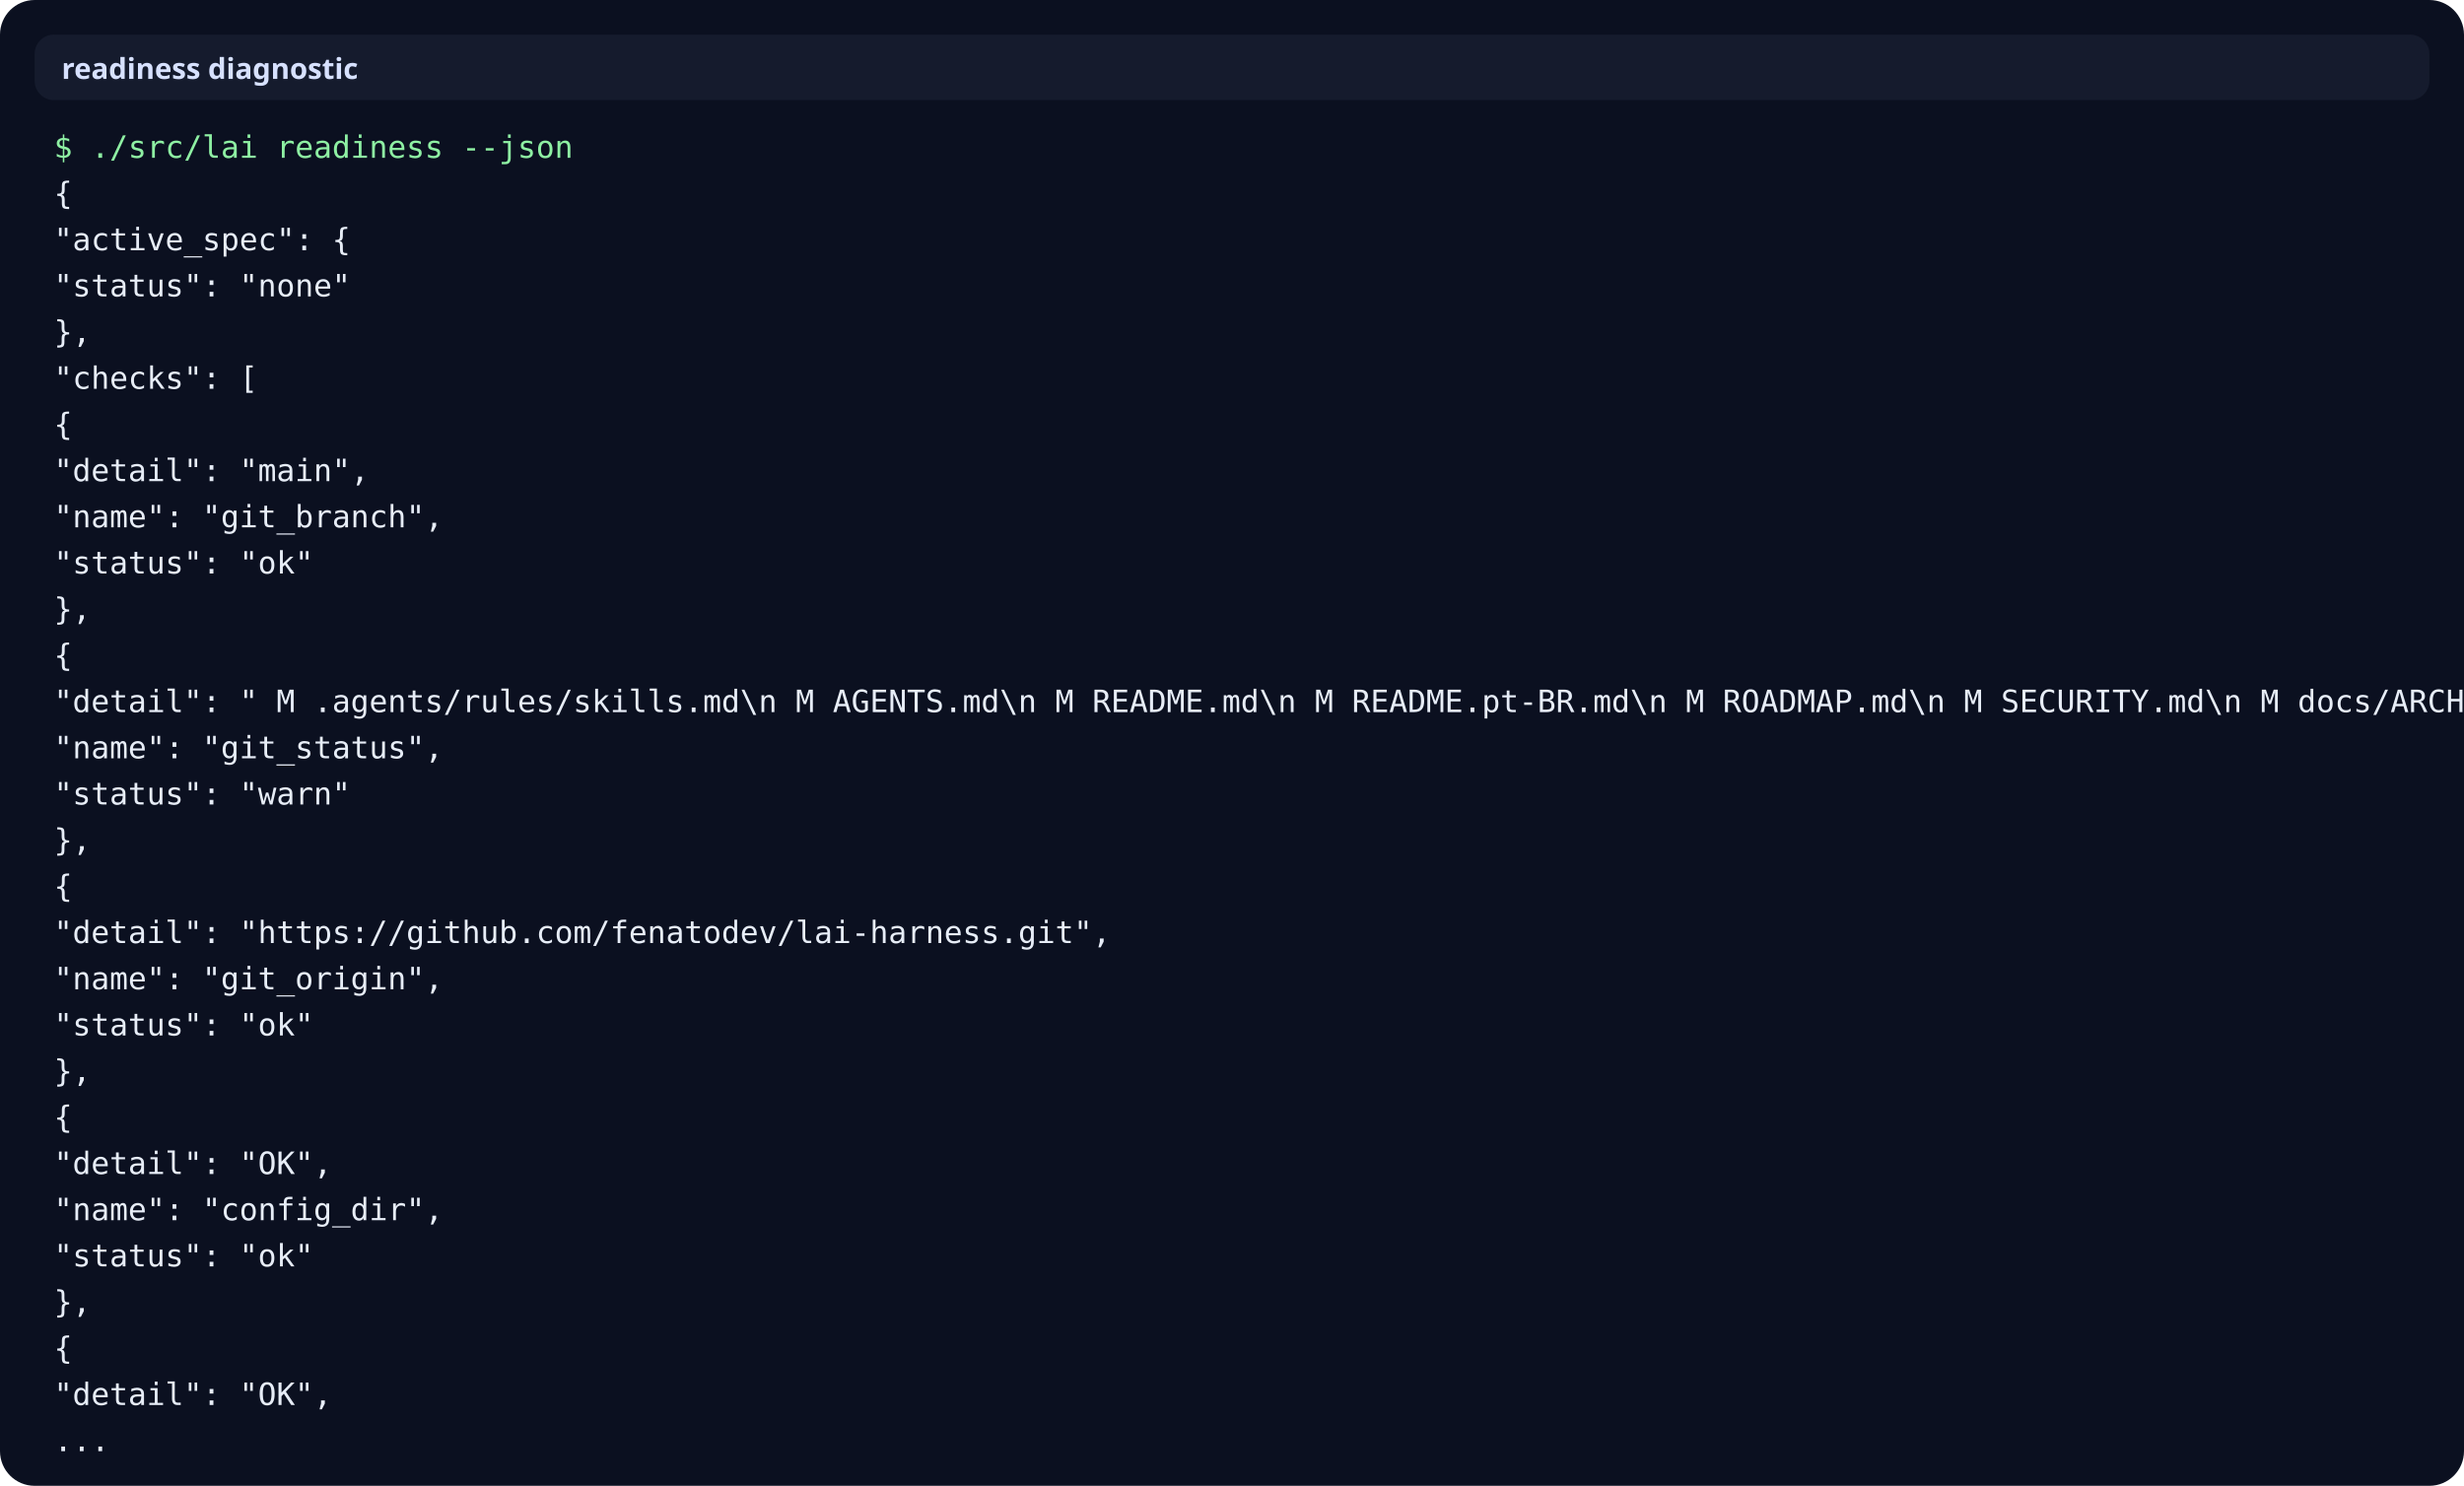
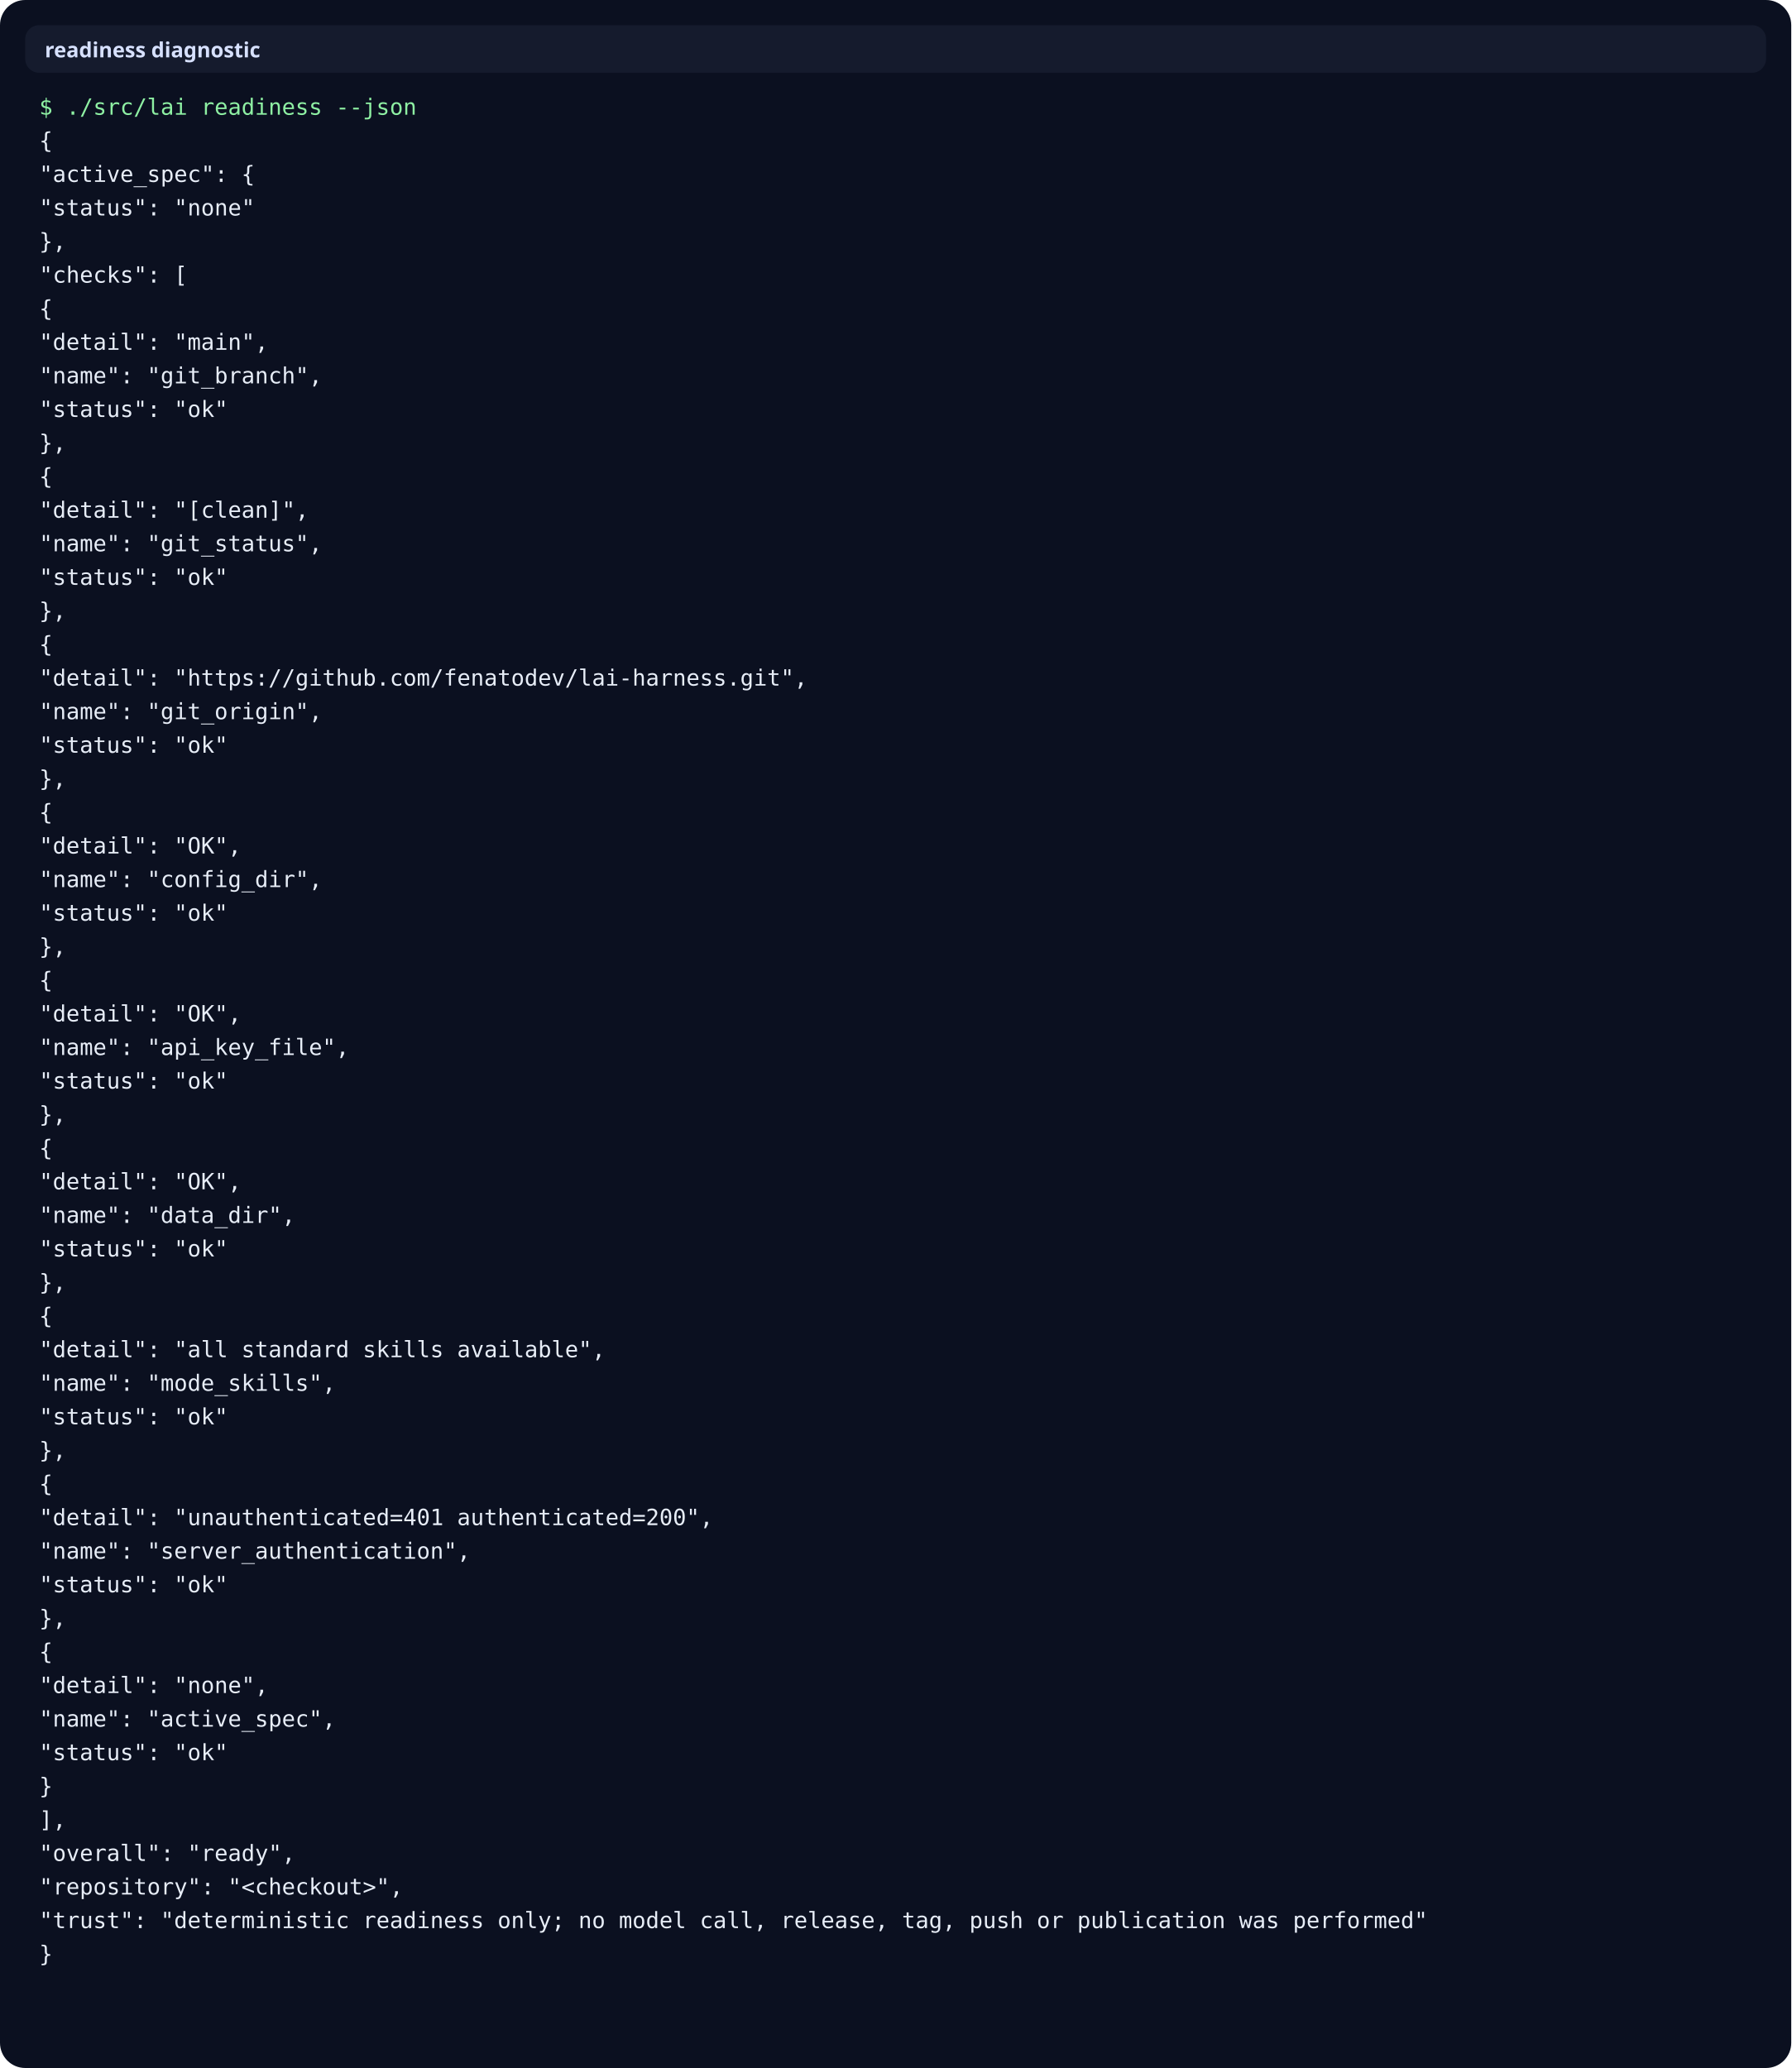
- <svg xmlns="http://www.w3.org/2000/svg" width="1280" height="772" viewBox="0 0 1280 772">
+ <svg xmlns="http://www.w3.org/2000/svg" width="1280" height="1478" viewBox="0 0 1280 1478">
  <rect width="100%" height="100%" rx="18" fill="#0b1020" />
  <rect x="18" y="18" width="1244" height="34" rx="10" fill="#151b2d" />
  <text x="32" y="41" fill="#d7e1ff" font-family="ui-sans-serif, system-ui, sans-serif" font-size="15" font-weight="600">readiness diagnostic</text>
  <text x="28" y="82" fill="#8ef0a3" font-family="ui-monospace, SFMono-Regular, Menlo, Consolas, monospace" font-size="16">$ ./src/lai readiness --json</text>
  <text x="28" y="106" fill="#e7edf7" font-family="ui-monospace, SFMono-Regular, Menlo, Consolas, monospace" font-size="16">{</text>
  <text x="28" y="130" fill="#e7edf7" font-family="ui-monospace, SFMono-Regular, Menlo, Consolas, monospace" font-size="16">  "active_spec": {</text>
  <text x="28" y="154" fill="#e7edf7" font-family="ui-monospace, SFMono-Regular, Menlo, Consolas, monospace" font-size="16">    "status": "none"</text>
  <text x="28" y="178" fill="#e7edf7" font-family="ui-monospace, SFMono-Regular, Menlo, Consolas, monospace" font-size="16">  },</text>
  <text x="28" y="202" fill="#e7edf7" font-family="ui-monospace, SFMono-Regular, Menlo, Consolas, monospace" font-size="16">  "checks": [</text>
  <text x="28" y="226" fill="#e7edf7" font-family="ui-monospace, SFMono-Regular, Menlo, Consolas, monospace" font-size="16">    {</text>
  <text x="28" y="250" fill="#e7edf7" font-family="ui-monospace, SFMono-Regular, Menlo, Consolas, monospace" font-size="16">      "detail": "main",</text>
  <text x="28" y="274" fill="#e7edf7" font-family="ui-monospace, SFMono-Regular, Menlo, Consolas, monospace" font-size="16">      "name": "git_branch",</text>
  <text x="28" y="298" fill="#e7edf7" font-family="ui-monospace, SFMono-Regular, Menlo, Consolas, monospace" font-size="16">      "status": "ok"</text>
  <text x="28" y="322" fill="#e7edf7" font-family="ui-monospace, SFMono-Regular, Menlo, Consolas, monospace" font-size="16">    },</text>
  <text x="28" y="346" fill="#e7edf7" font-family="ui-monospace, SFMono-Regular, Menlo, Consolas, monospace" font-size="16">    {</text>
-   <text x="28" y="370" fill="#e7edf7" font-family="ui-monospace, SFMono-Regular, Menlo, Consolas, monospace" font-size="16">      "detail": " M .agents/rules/skills.md\n M AGENTS.md\n M README.md\n M README.pt-BR.md\n M ROADMAP.md\n M SECURITY.md\n M docs/ARCHITECTURE.</text>
+   <text x="28" y="370" fill="#e7edf7" font-family="ui-monospace, SFMono-Regular, Menlo, Consolas, monospace" font-size="16">      "detail": "[clean]",</text>
  <text x="28" y="394" fill="#e7edf7" font-family="ui-monospace, SFMono-Regular, Menlo, Consolas, monospace" font-size="16">      "name": "git_status",</text>
-   <text x="28" y="418" fill="#e7edf7" font-family="ui-monospace, SFMono-Regular, Menlo, Consolas, monospace" font-size="16">      "status": "warn"</text>
+   <text x="28" y="418" fill="#e7edf7" font-family="ui-monospace, SFMono-Regular, Menlo, Consolas, monospace" font-size="16">      "status": "ok"</text>
  <text x="28" y="442" fill="#e7edf7" font-family="ui-monospace, SFMono-Regular, Menlo, Consolas, monospace" font-size="16">    },</text>
  <text x="28" y="466" fill="#e7edf7" font-family="ui-monospace, SFMono-Regular, Menlo, Consolas, monospace" font-size="16">    {</text>
  <text x="28" y="490" fill="#e7edf7" font-family="ui-monospace, SFMono-Regular, Menlo, Consolas, monospace" font-size="16">      "detail": "https://github.com/fenatodev/lai-harness.git",</text>
  <text x="28" y="514" fill="#e7edf7" font-family="ui-monospace, SFMono-Regular, Menlo, Consolas, monospace" font-size="16">      "name": "git_origin",</text>
  <text x="28" y="538" fill="#e7edf7" font-family="ui-monospace, SFMono-Regular, Menlo, Consolas, monospace" font-size="16">      "status": "ok"</text>
  <text x="28" y="562" fill="#e7edf7" font-family="ui-monospace, SFMono-Regular, Menlo, Consolas, monospace" font-size="16">    },</text>
  <text x="28" y="586" fill="#e7edf7" font-family="ui-monospace, SFMono-Regular, Menlo, Consolas, monospace" font-size="16">    {</text>
  <text x="28" y="610" fill="#e7edf7" font-family="ui-monospace, SFMono-Regular, Menlo, Consolas, monospace" font-size="16">      "detail": "OK",</text>
  <text x="28" y="634" fill="#e7edf7" font-family="ui-monospace, SFMono-Regular, Menlo, Consolas, monospace" font-size="16">      "name": "config_dir",</text>
  <text x="28" y="658" fill="#e7edf7" font-family="ui-monospace, SFMono-Regular, Menlo, Consolas, monospace" font-size="16">      "status": "ok"</text>
  <text x="28" y="682" fill="#e7edf7" font-family="ui-monospace, SFMono-Regular, Menlo, Consolas, monospace" font-size="16">    },</text>
  <text x="28" y="706" fill="#e7edf7" font-family="ui-monospace, SFMono-Regular, Menlo, Consolas, monospace" font-size="16">    {</text>
  <text x="28" y="730" fill="#e7edf7" font-family="ui-monospace, SFMono-Regular, Menlo, Consolas, monospace" font-size="16">      "detail": "OK",</text>
-   <text x="28" y="754" fill="#e7edf7" font-family="ui-monospace, SFMono-Regular, Menlo, Consolas, monospace" font-size="16">...</text>
+   <text x="28" y="754" fill="#e7edf7" font-family="ui-monospace, SFMono-Regular, Menlo, Consolas, monospace" font-size="16">      "name": "api_key_file",</text>
+   <text x="28" y="778" fill="#e7edf7" font-family="ui-monospace, SFMono-Regular, Menlo, Consolas, monospace" font-size="16">      "status": "ok"</text>
+   <text x="28" y="802" fill="#e7edf7" font-family="ui-monospace, SFMono-Regular, Menlo, Consolas, monospace" font-size="16">    },</text>
+   <text x="28" y="826" fill="#e7edf7" font-family="ui-monospace, SFMono-Regular, Menlo, Consolas, monospace" font-size="16">    {</text>
+   <text x="28" y="850" fill="#e7edf7" font-family="ui-monospace, SFMono-Regular, Menlo, Consolas, monospace" font-size="16">      "detail": "OK",</text>
+   <text x="28" y="874" fill="#e7edf7" font-family="ui-monospace, SFMono-Regular, Menlo, Consolas, monospace" font-size="16">      "name": "data_dir",</text>
+   <text x="28" y="898" fill="#e7edf7" font-family="ui-monospace, SFMono-Regular, Menlo, Consolas, monospace" font-size="16">      "status": "ok"</text>
+   <text x="28" y="922" fill="#e7edf7" font-family="ui-monospace, SFMono-Regular, Menlo, Consolas, monospace" font-size="16">    },</text>
+   <text x="28" y="946" fill="#e7edf7" font-family="ui-monospace, SFMono-Regular, Menlo, Consolas, monospace" font-size="16">    {</text>
+   <text x="28" y="970" fill="#e7edf7" font-family="ui-monospace, SFMono-Regular, Menlo, Consolas, monospace" font-size="16">      "detail": "all standard skills available",</text>
+   <text x="28" y="994" fill="#e7edf7" font-family="ui-monospace, SFMono-Regular, Menlo, Consolas, monospace" font-size="16">      "name": "mode_skills",</text>
+   <text x="28" y="1018" fill="#e7edf7" font-family="ui-monospace, SFMono-Regular, Menlo, Consolas, monospace" font-size="16">      "status": "ok"</text>
+   <text x="28" y="1042" fill="#e7edf7" font-family="ui-monospace, SFMono-Regular, Menlo, Consolas, monospace" font-size="16">    },</text>
+   <text x="28" y="1066" fill="#e7edf7" font-family="ui-monospace, SFMono-Regular, Menlo, Consolas, monospace" font-size="16">    {</text>
+   <text x="28" y="1090" fill="#e7edf7" font-family="ui-monospace, SFMono-Regular, Menlo, Consolas, monospace" font-size="16">      "detail": "unauthenticated=401 authenticated=200",</text>
+   <text x="28" y="1114" fill="#e7edf7" font-family="ui-monospace, SFMono-Regular, Menlo, Consolas, monospace" font-size="16">      "name": "server_authentication",</text>
+   <text x="28" y="1138" fill="#e7edf7" font-family="ui-monospace, SFMono-Regular, Menlo, Consolas, monospace" font-size="16">      "status": "ok"</text>
+   <text x="28" y="1162" fill="#e7edf7" font-family="ui-monospace, SFMono-Regular, Menlo, Consolas, monospace" font-size="16">    },</text>
+   <text x="28" y="1186" fill="#e7edf7" font-family="ui-monospace, SFMono-Regular, Menlo, Consolas, monospace" font-size="16">    {</text>
+   <text x="28" y="1210" fill="#e7edf7" font-family="ui-monospace, SFMono-Regular, Menlo, Consolas, monospace" font-size="16">      "detail": "none",</text>
+   <text x="28" y="1234" fill="#e7edf7" font-family="ui-monospace, SFMono-Regular, Menlo, Consolas, monospace" font-size="16">      "name": "active_spec",</text>
+   <text x="28" y="1258" fill="#e7edf7" font-family="ui-monospace, SFMono-Regular, Menlo, Consolas, monospace" font-size="16">      "status": "ok"</text>
+   <text x="28" y="1282" fill="#e7edf7" font-family="ui-monospace, SFMono-Regular, Menlo, Consolas, monospace" font-size="16">    }</text>
+   <text x="28" y="1306" fill="#e7edf7" font-family="ui-monospace, SFMono-Regular, Menlo, Consolas, monospace" font-size="16">  ],</text>
+   <text x="28" y="1330" fill="#e7edf7" font-family="ui-monospace, SFMono-Regular, Menlo, Consolas, monospace" font-size="16">  "overall": "ready",</text>
+   <text x="28" y="1354" fill="#e7edf7" font-family="ui-monospace, SFMono-Regular, Menlo, Consolas, monospace" font-size="16">  "repository": "&lt;checkout&gt;",</text>
+   <text x="28" y="1378" fill="#e7edf7" font-family="ui-monospace, SFMono-Regular, Menlo, Consolas, monospace" font-size="16">  "trust": "deterministic readiness only; no model call, release, tag, push or publication was performed"</text>
+   <text x="28" y="1402" fill="#e7edf7" font-family="ui-monospace, SFMono-Regular, Menlo, Consolas, monospace" font-size="16">}</text>
</svg>
